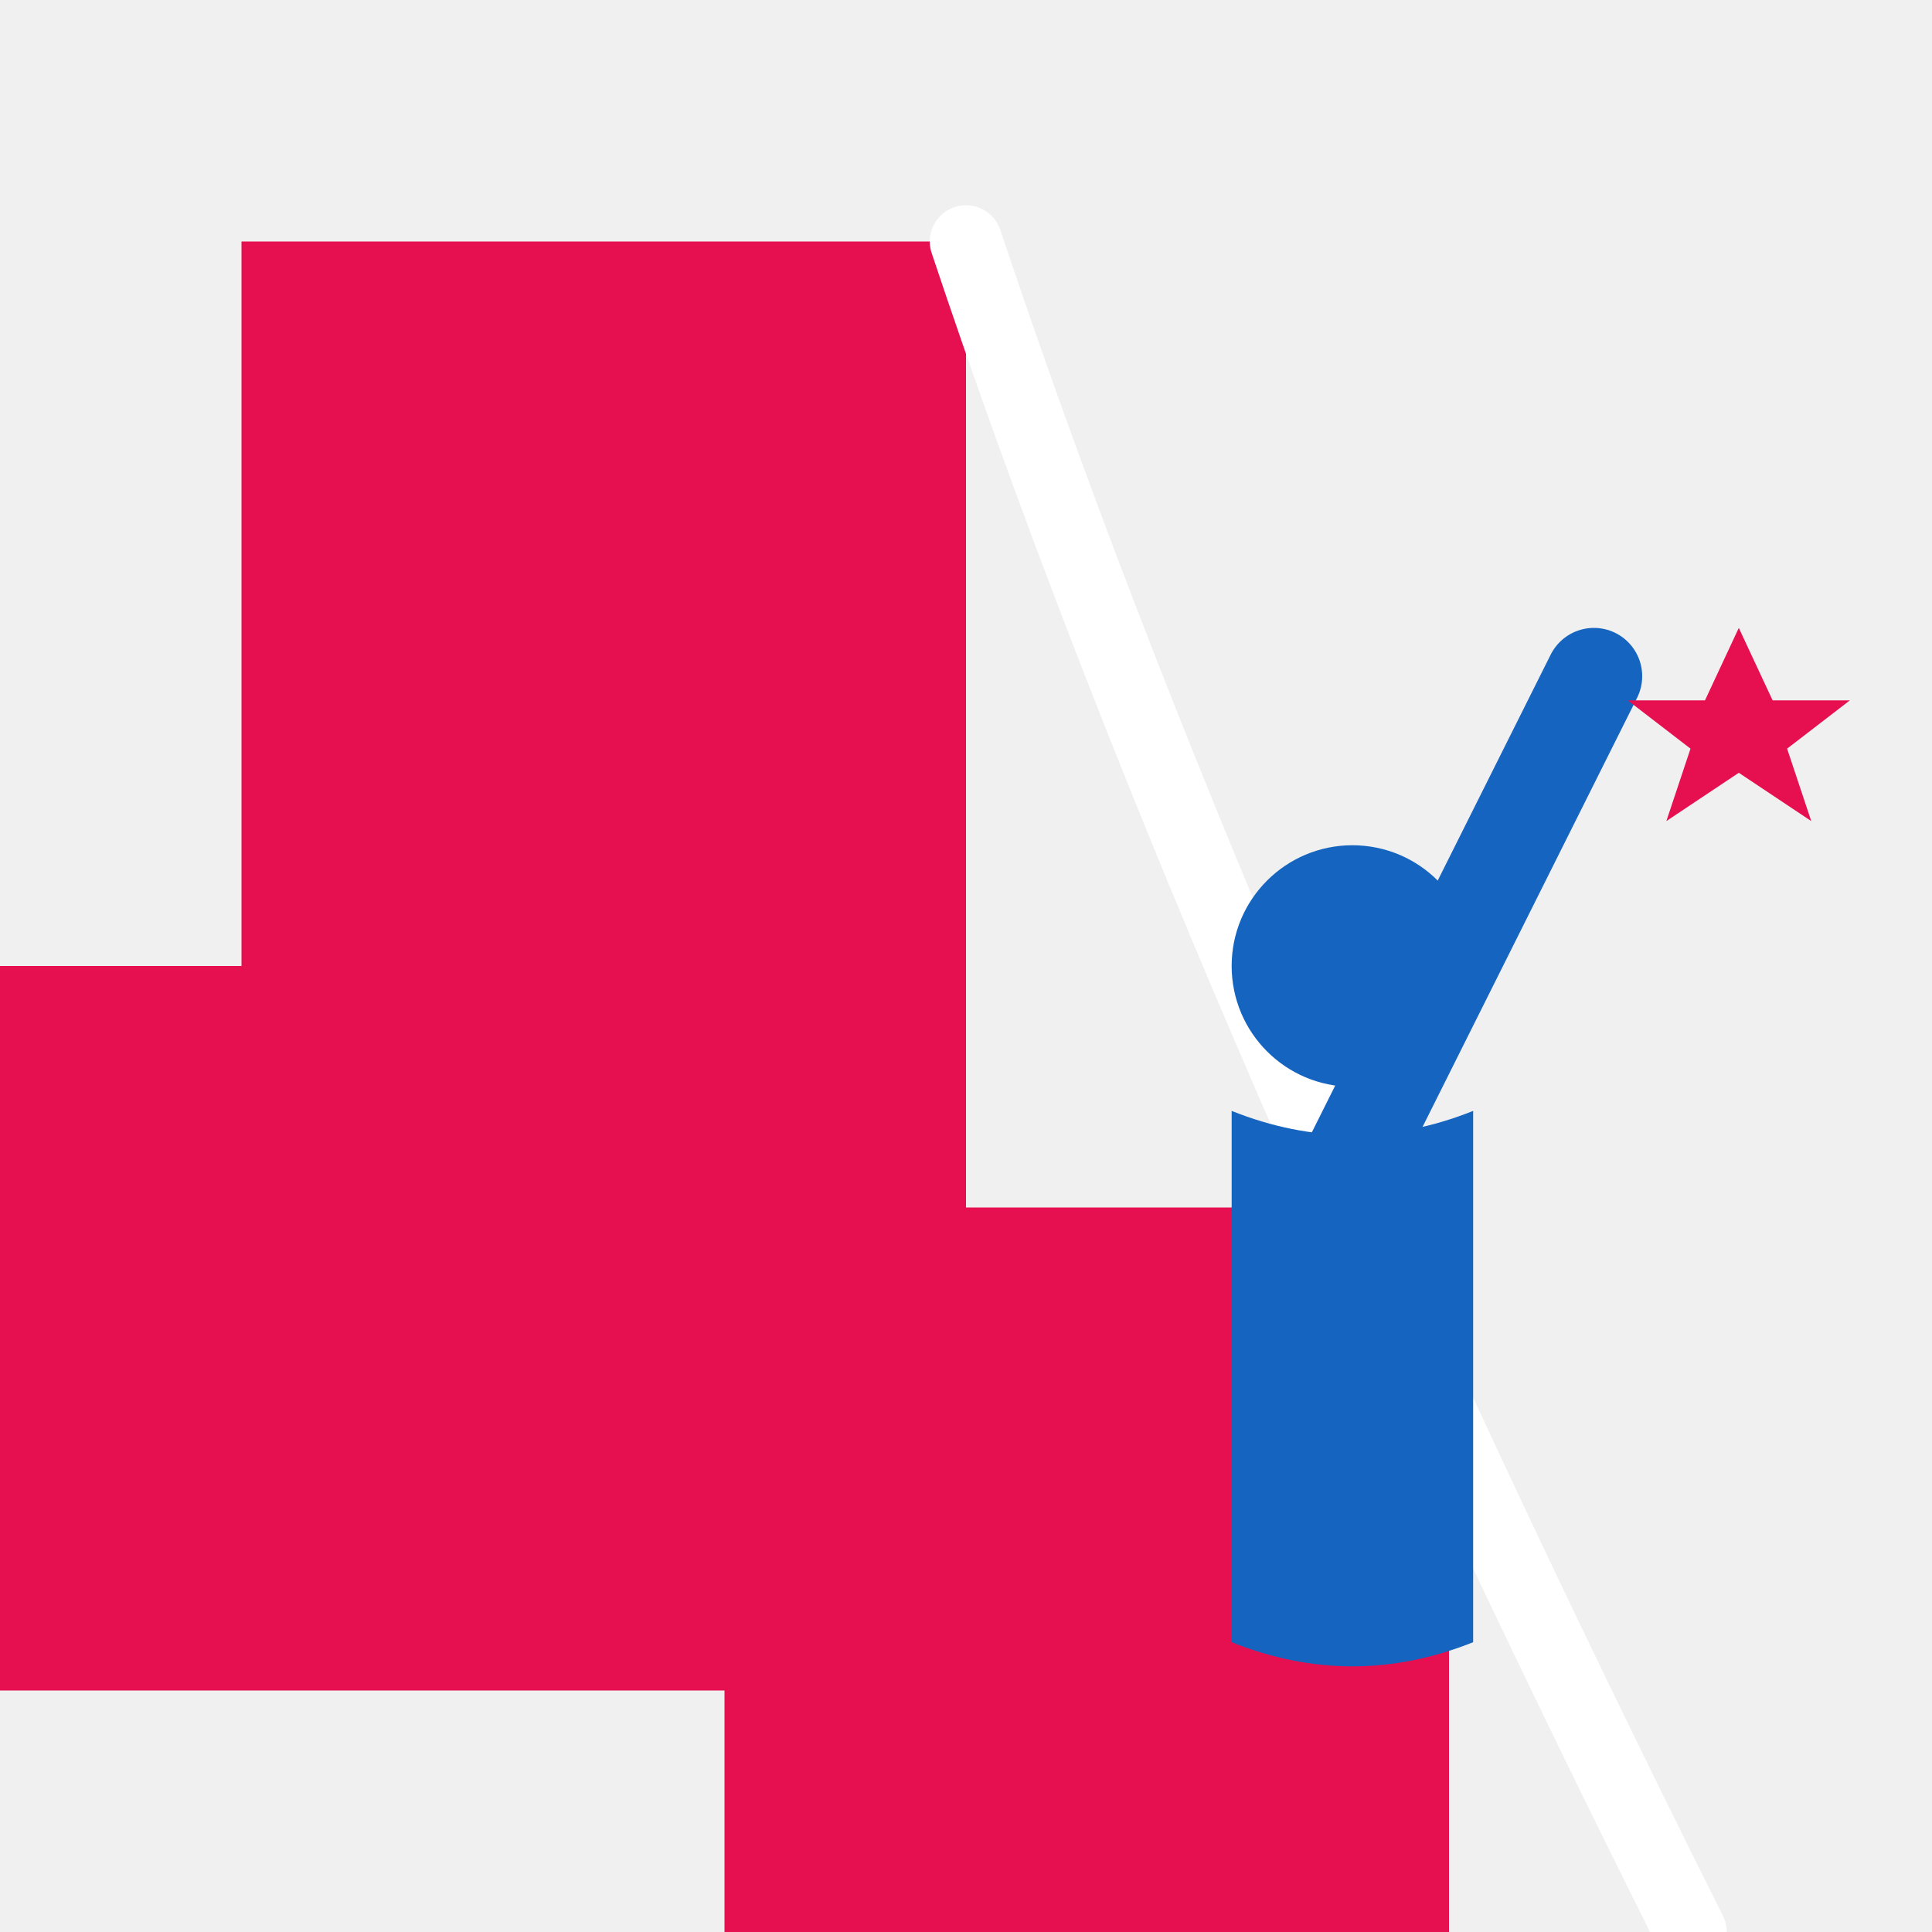
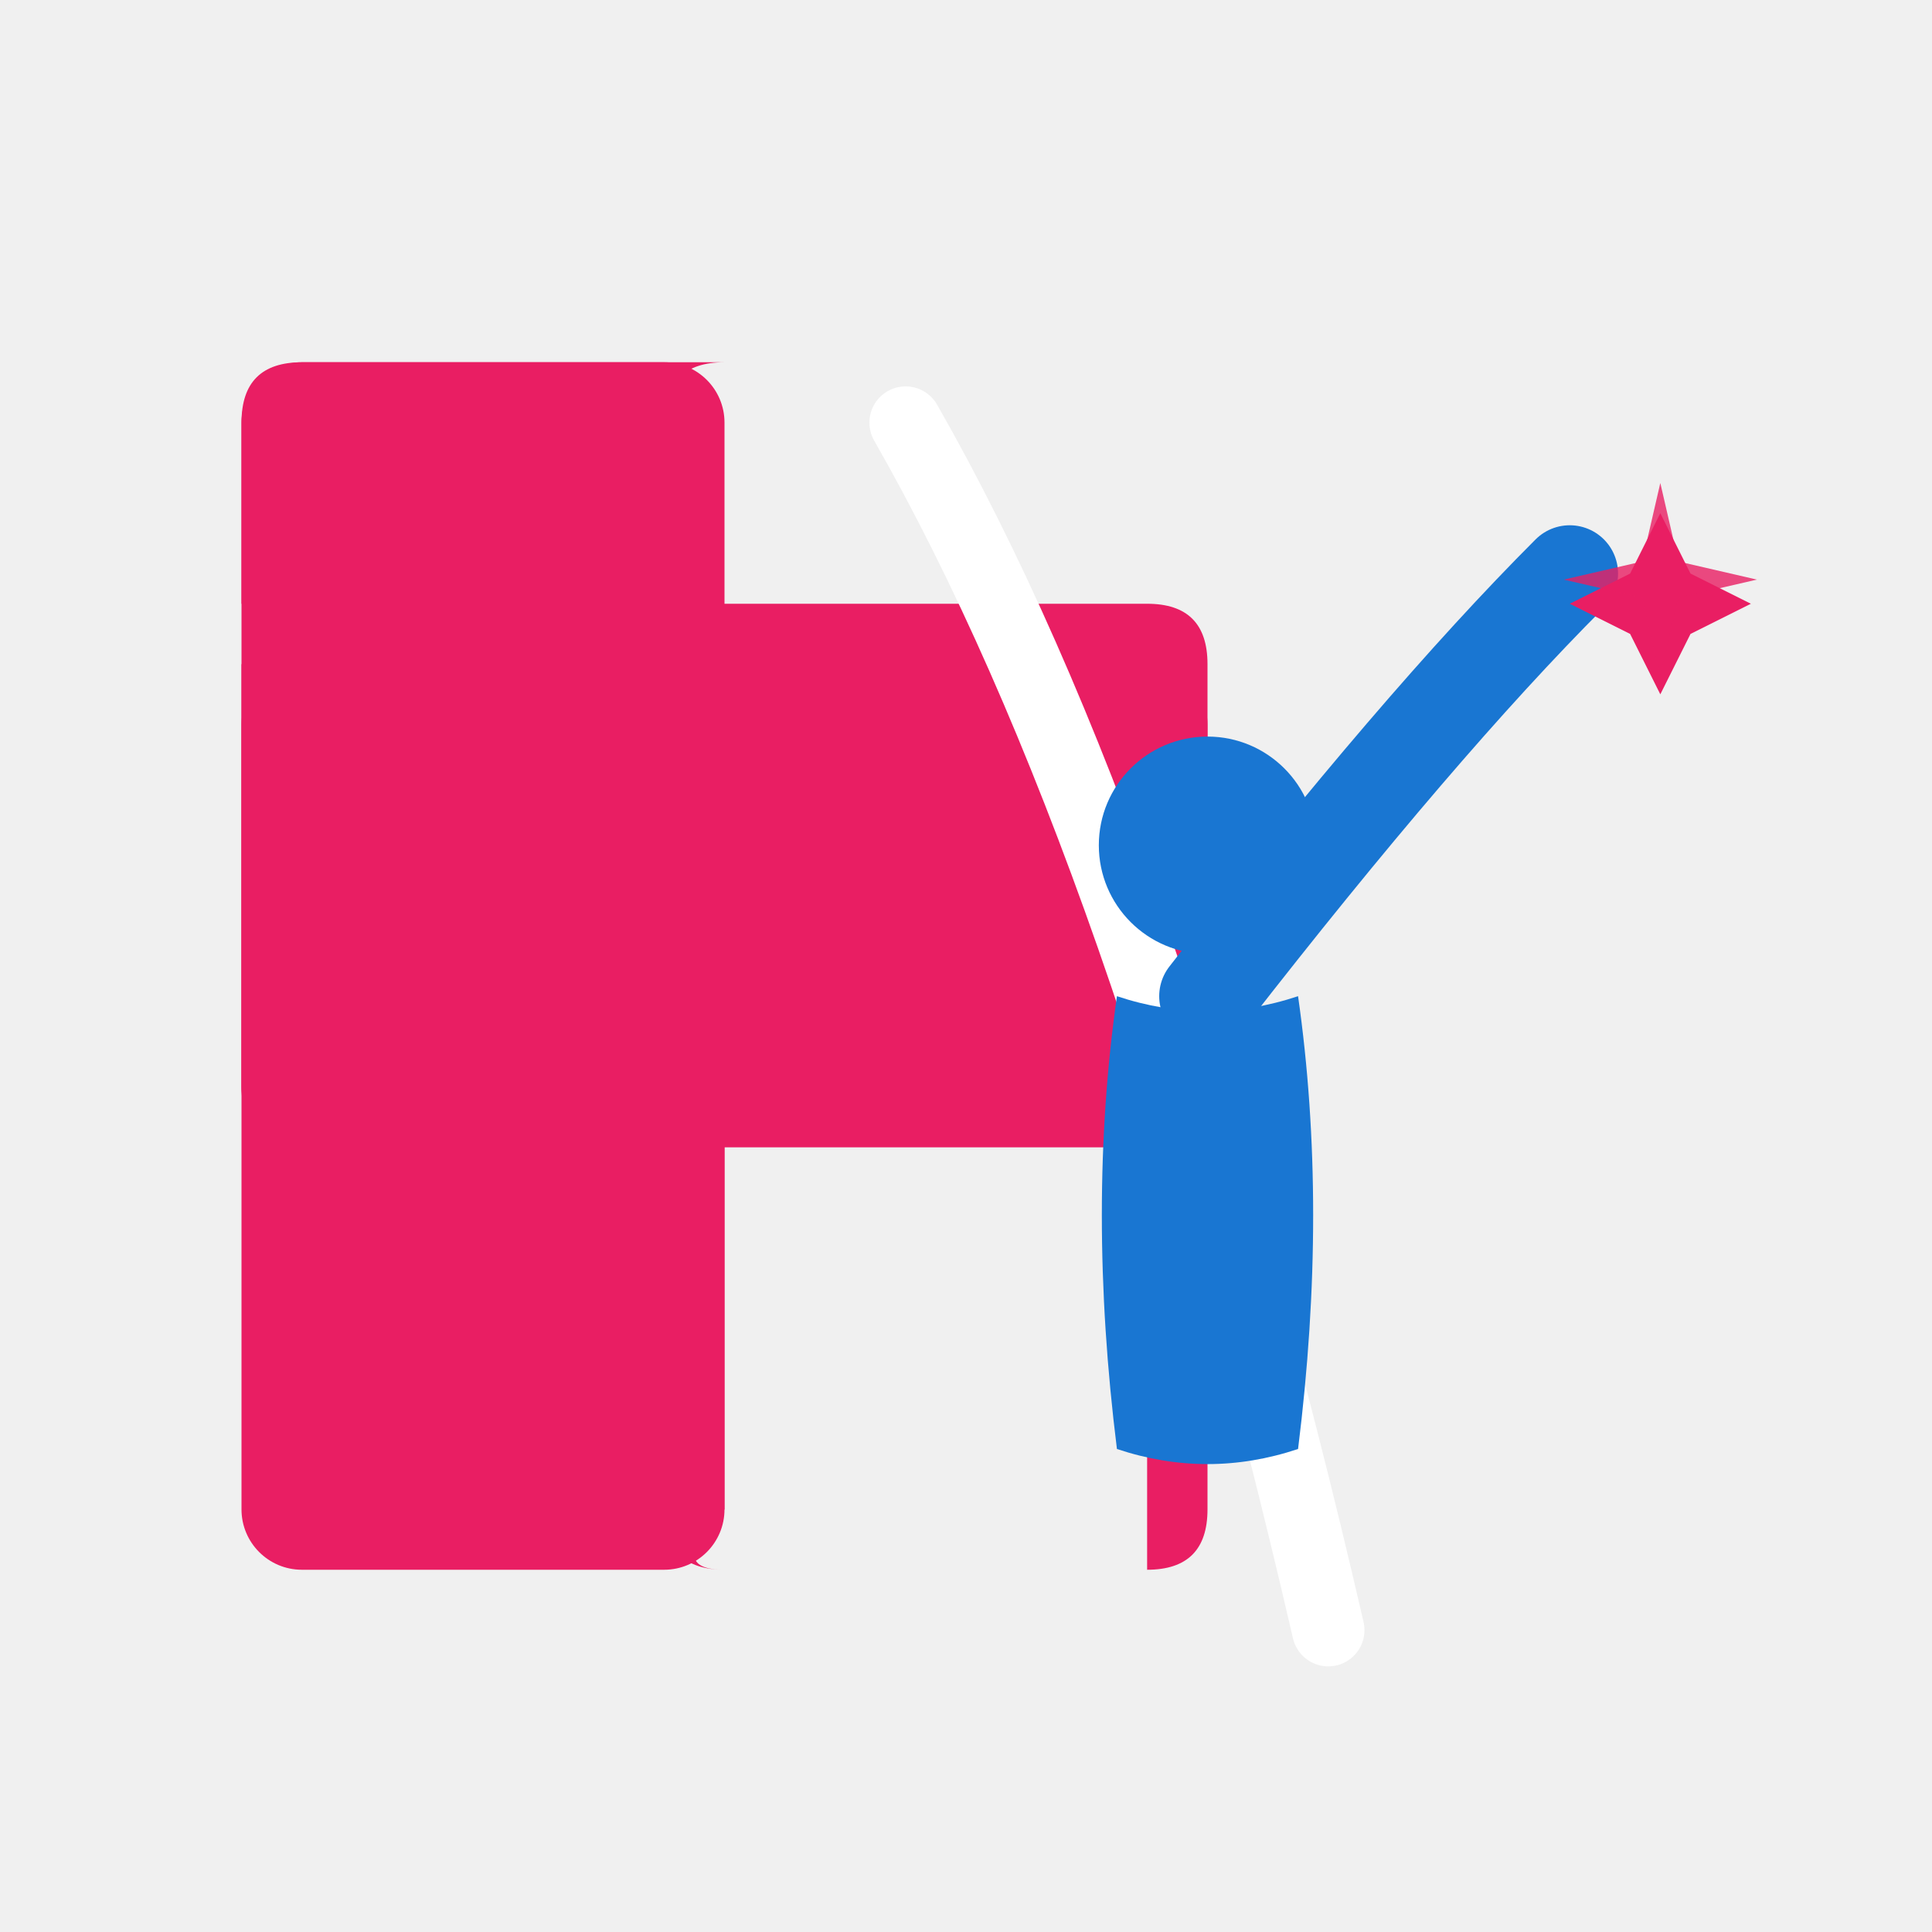
- <svg xmlns="http://www.w3.org/2000/svg" viewBox="0 0 400 400" width="400" height="400">
-   <path d="M 50 50 L 50 200 L 0 200 L 0 350 L 150 350 L 150 400 L 300 400 L 300 250 L 200 250 L 200 50 Z" fill="#E61050" />
-   <path d="M 200 50 Q 250 200, 350 400" stroke="white" stroke-width="15" fill="none" stroke-linecap="round" />
-   <g fill="#1565C0">
-     <circle cx="280" cy="200" r="25" />
-     <path d="M 255 230 Q 280 240, 305 230 L 305 340 Q 280 350, 255 340 Z" />
-     <path d="M 280 240 L 330 140" stroke="#1565C0" stroke-width="20" stroke-linecap="round" />
+ <svg xmlns="http://www.w3.org/2000/svg" viewBox="0 0 320 320" width="320" height="320">
+   <path d="M 40 110 L 40 180 Q 40 190, 50 190 L 110 190 L 110 250 Q 110 260, 120 260 L 190 260 Q 200 260, 200 250 L 200 190 L 200 110 Q 200 100, 190 100 L 120 100 Q 110 100, 110 110 L 110 110 L 50 110 Q 40 110, 40 110 Z         M 50 60 Q 40 60, 40 70 L 40 100 L 110 100 L 110 70 Q 110 60, 120 60 Z         M 120 190 L 190 190 L 190 250 Q 190 260, 190 260 L 120 260 Q 110 260, 120 250 Z" fill="#E91E63" stroke="none" />
+   <rect x="40" y="60" width="80" height="200" rx="10" fill="#E91E63" />
+   <rect x="40" y="110" width="160" height="80" rx="10" fill="#E91E63" />
+   <path d="M 150 70 Q 190 140, 220 270" stroke="white" stroke-width="12" fill="none" stroke-linecap="round" />
+   <g fill="#1976D2">
+     <circle cx="200" cy="140" r="18" />
+     <path d="M 185 165 Q 200 170, 215 165 Q 220 200, 215 240 Q 200 245, 185 240 Q 180 200, 185 165 Z" />
+     <path d="M 200 165 Q 235 120, 260 95" stroke="#1976D2" stroke-width="16" stroke-linecap="round" fill="none" />
  </g>
-   <g fill="#E61050">
-     <path d="M 360 130 L 367 145 L 383 145 L 370 155 L 375 170 L 360 160 L 345 170 L 350 155 L 337 145 L 353 145 Z" />
+   <g fill="#E91E63">
+     <path d="M 275 85 L 280 95 L 290 100 L 280 105 L 275 115 L 270 105 L 260 100 L 270 95 Z" />
+     <path d="M 275 80 L 278 93 L 291 96 L 278 99 L 275 112 L 272 99 L 259 96 L 272 93 Z" fill="#E91E63" opacity="0.8" />
  </g>
</svg>
